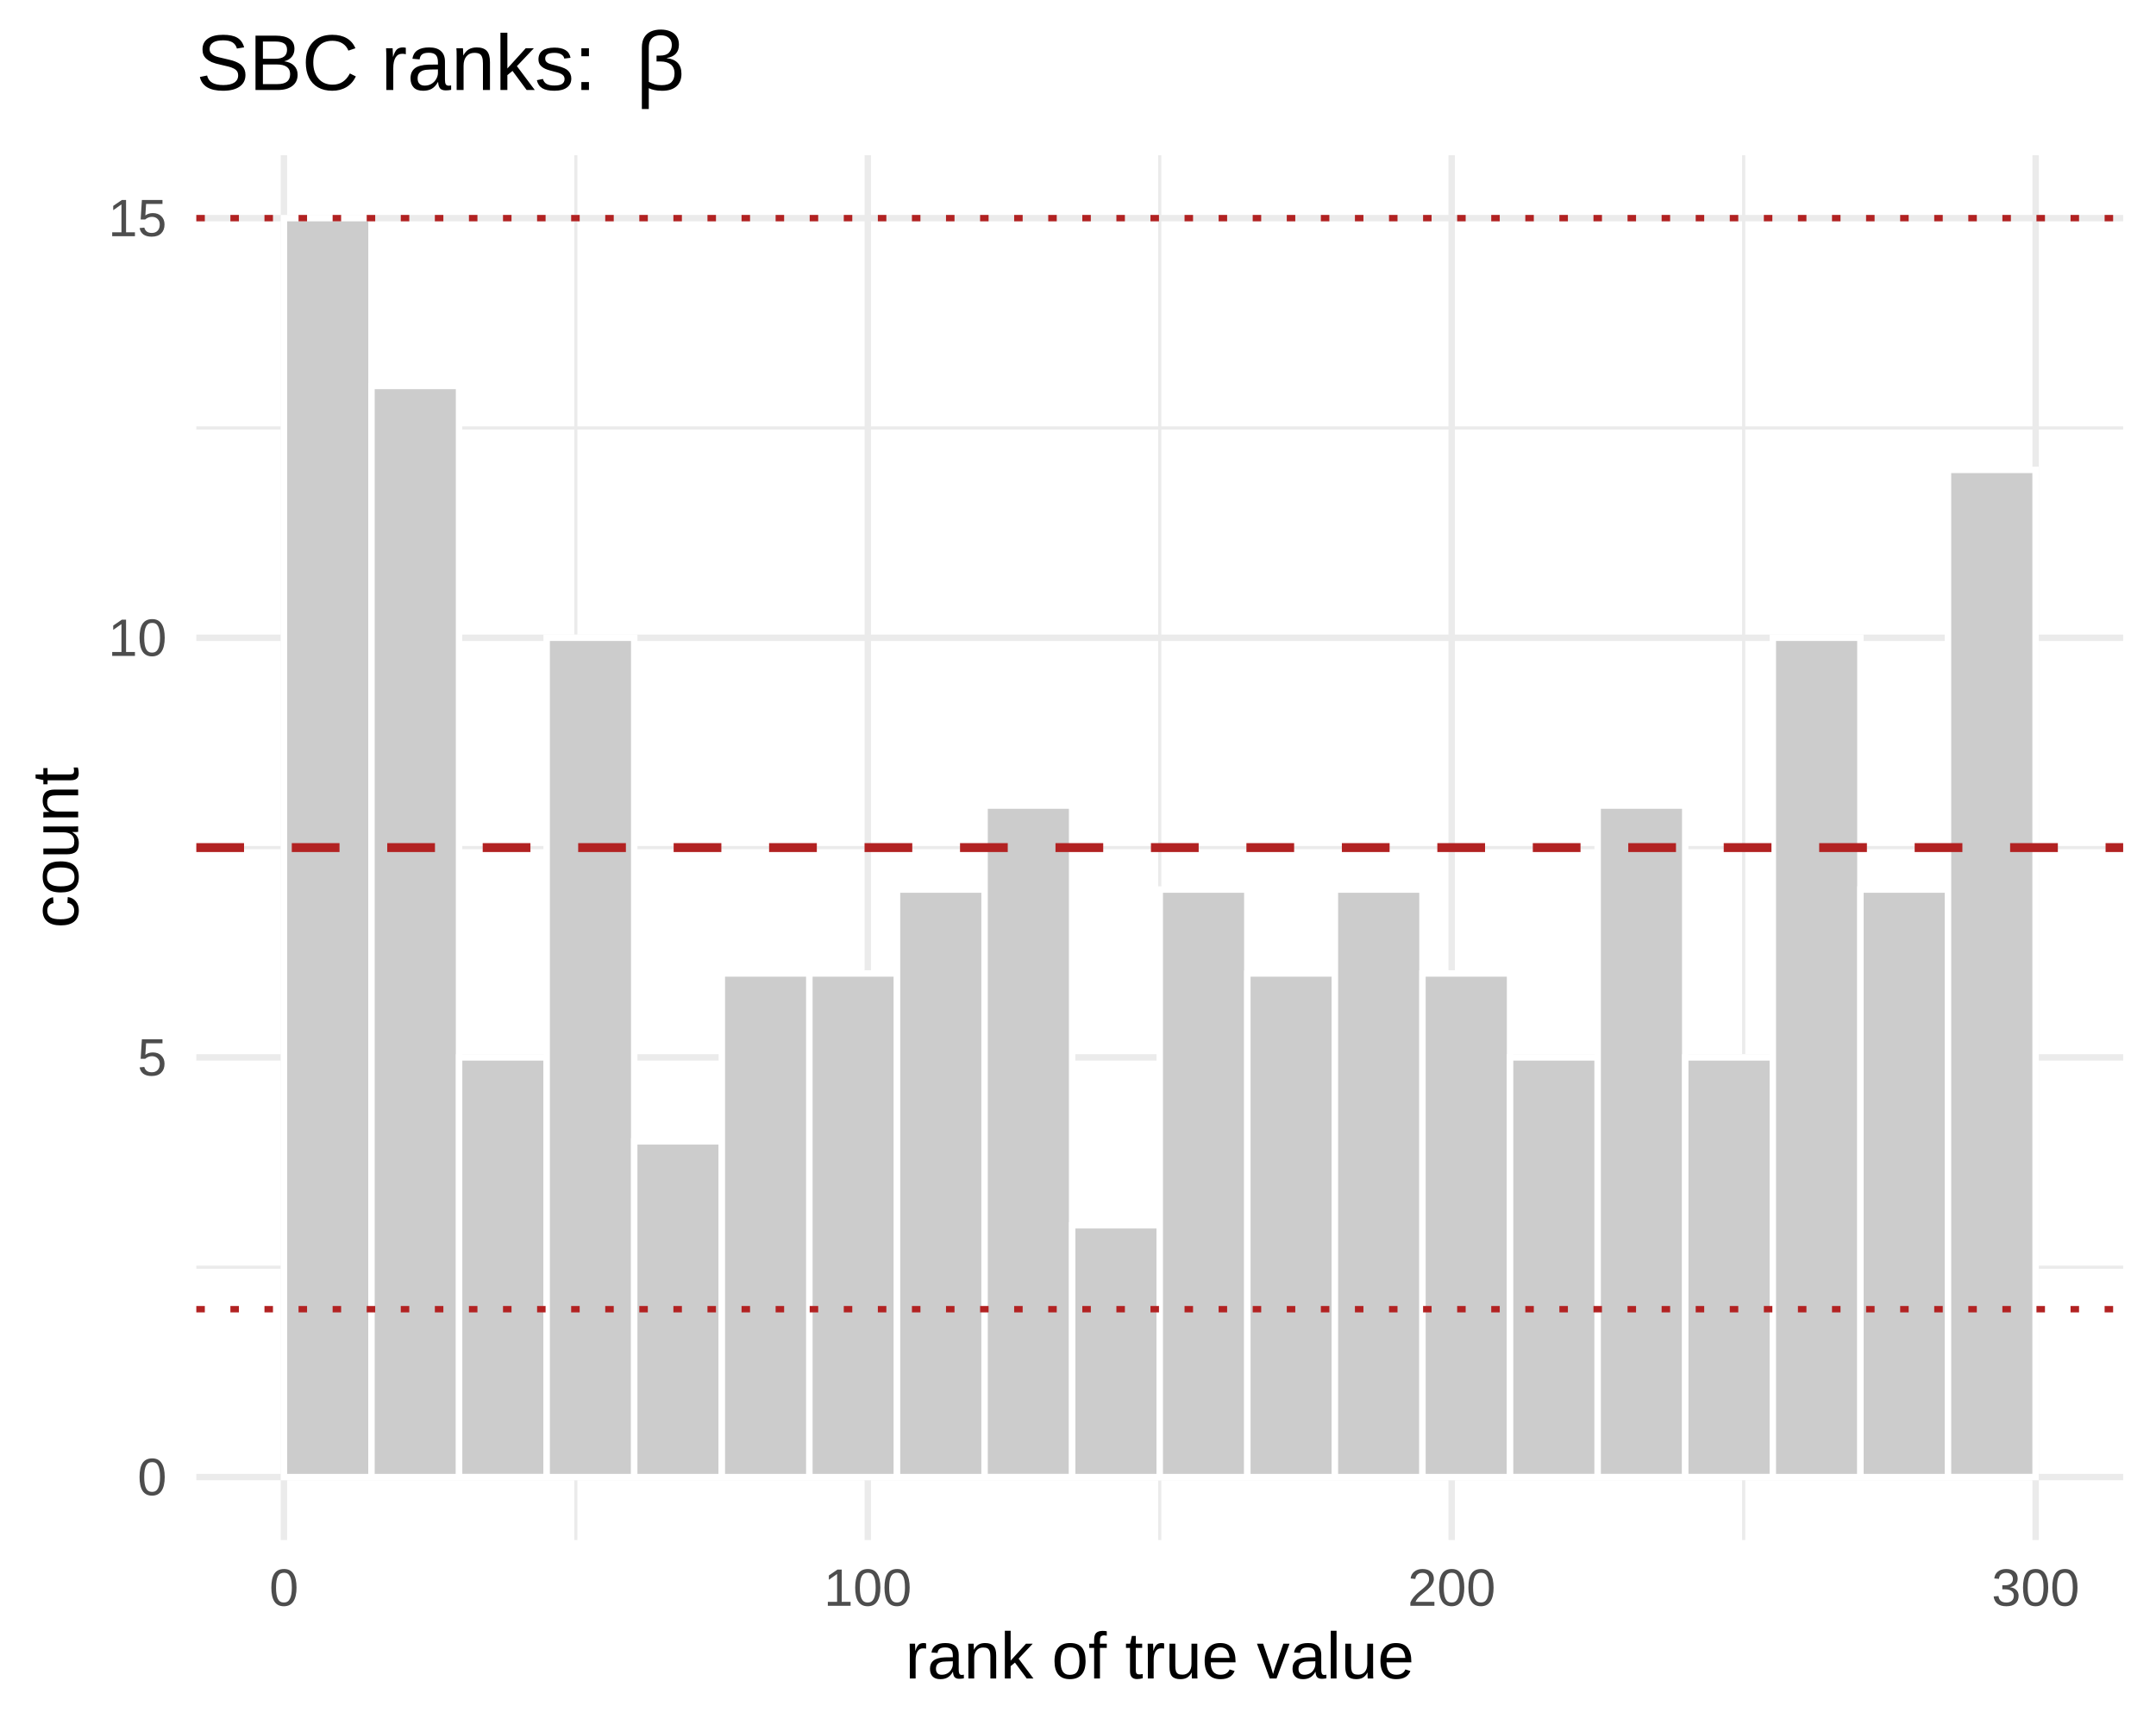
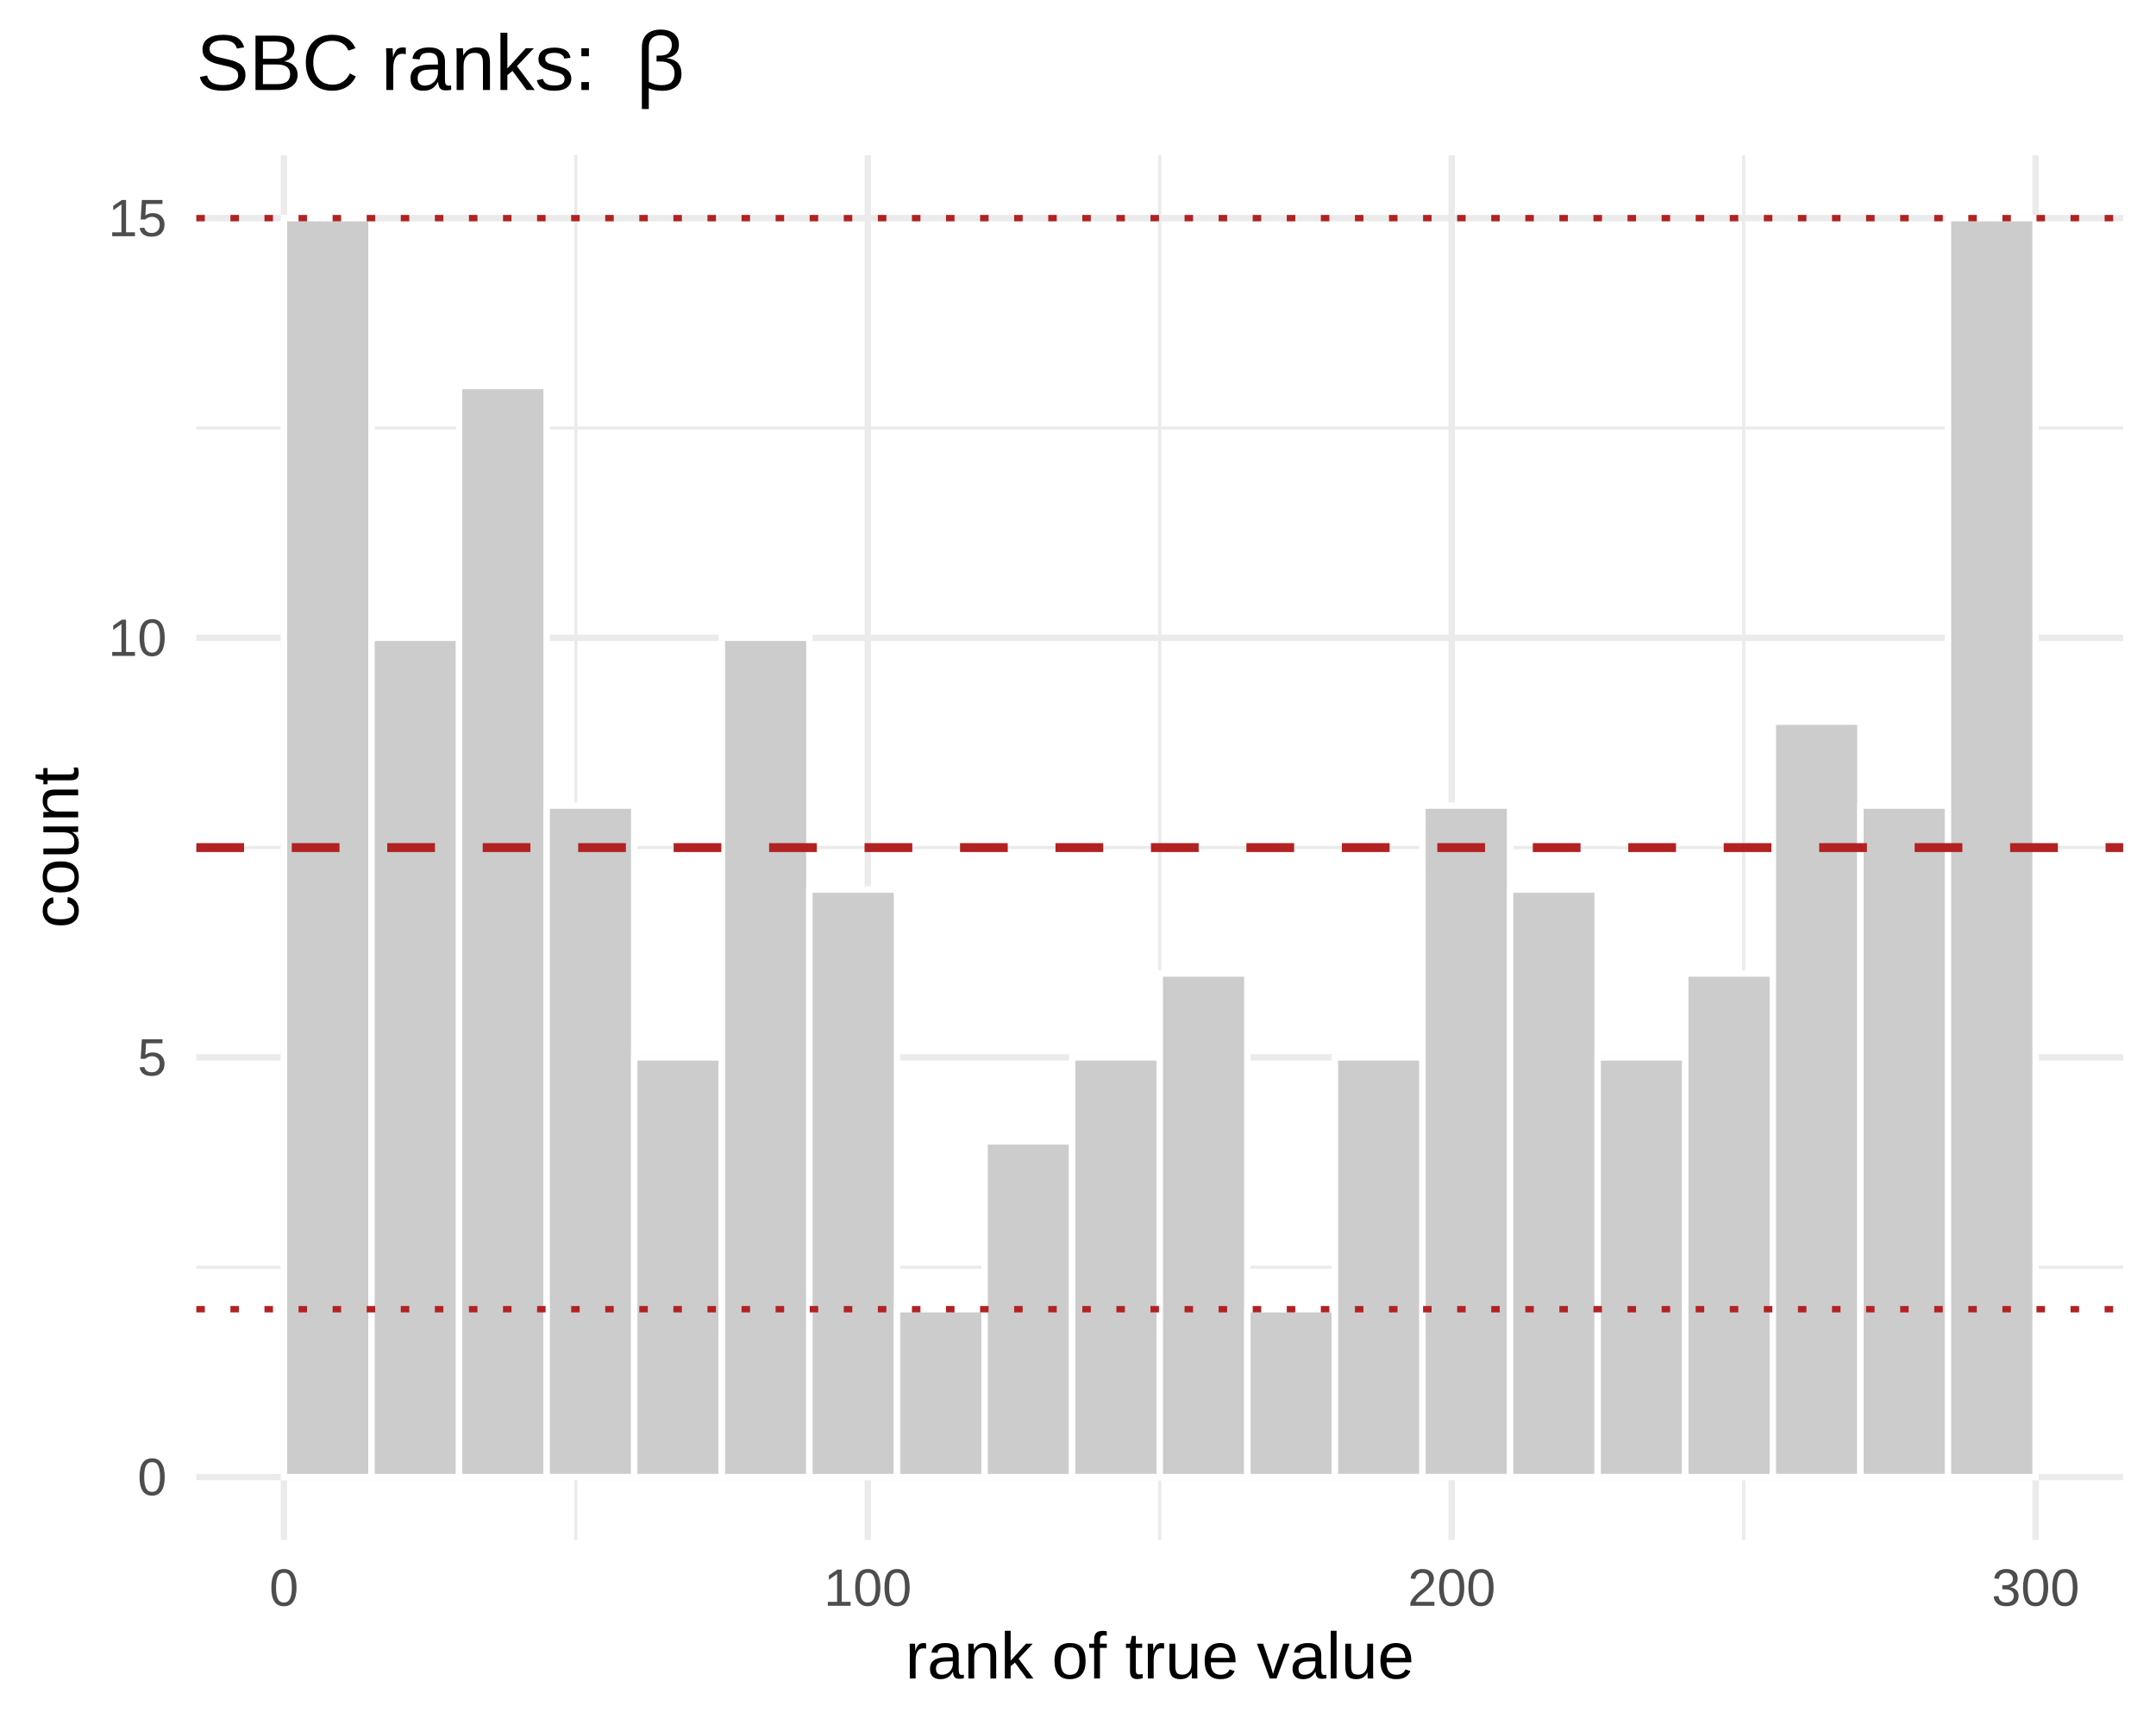
<svg xmlns="http://www.w3.org/2000/svg" width="360.00pt" height="288.00pt" viewBox="0 0 360.00 288.00">
  <g class="svglite">
    <defs>
      <style type="text/css">
    .svglite line, .svglite polyline, .svglite polygon, .svglite path, .svglite rect, .svglite circle {
      fill: none;
      stroke: #000000;
      stroke-linecap: round;
      stroke-linejoin: round;
      stroke-miterlimit: 10.00;
    }
    .svglite text {
      white-space: pre;
    }
    .svglite g.glyphgroup path {
      fill: inherit;
      stroke: none;
    }
  </style>
    </defs>
    <rect width="100%" height="100%" style="stroke: none; fill: #FFFFFF;" />
    <defs>
      <clipPath id="cpMC4wMHwzNjAuMDB8MC4wMHwyODguMDA=">
        <rect x="0.00" y="0.00" width="360.00" height="288.00" />
      </clipPath>
    </defs>
    <g clip-path="url(#cpMC4wMHwzNjAuMDB8MC4wMHwyODguMDA=)">
      <rect x="0" y="0.00" width="360.00" height="288.00" style="stroke-width: 1.07; stroke: none; fill: #FFFFFF;" />
    </g>
    <defs>
      <clipPath id="cpMzIuNzh8MzU0LjUyfDI1LjkxfDI1Ny4xMg==">
        <rect x="32.78" y="25.91" width="321.74" height="231.21" />
      </clipPath>
    </defs>
    <g clip-path="url(#cpMzIuNzh8MzU0LjUyfDI1LjkxfDI1Ny4xMg==)">
      <polyline points="32.78,211.57 354.52,211.57 " style="stroke-width: 0.53; stroke: #EBEBEB; stroke-linecap: butt;" />
      <polyline points="32.78,141.51 354.52,141.51 " style="stroke-width: 0.53; stroke: #EBEBEB; stroke-linecap: butt;" />
      <polyline points="32.78,71.45 354.52,71.45 " style="stroke-width: 0.53; stroke: #EBEBEB; stroke-linecap: butt;" />
      <polyline points="96.15,257.12 96.15,25.91 " style="stroke-width: 0.53; stroke: #EBEBEB; stroke-linecap: butt;" />
      <polyline points="193.65,257.12 193.65,25.91 " style="stroke-width: 0.53; stroke: #EBEBEB; stroke-linecap: butt;" />
      <polyline points="291.15,257.12 291.15,25.91 " style="stroke-width: 0.53; stroke: #EBEBEB; stroke-linecap: butt;" />
      <polyline points="32.78,246.61 354.52,246.61 " style="stroke-width: 1.07; stroke: #EBEBEB; stroke-linecap: butt;" />
      <polyline points="32.78,176.54 354.52,176.54 " style="stroke-width: 1.07; stroke: #EBEBEB; stroke-linecap: butt;" />
      <polyline points="32.78,106.48 354.52,106.48 " style="stroke-width: 1.07; stroke: #EBEBEB; stroke-linecap: butt;" />
      <polyline points="32.78,36.42 354.52,36.42 " style="stroke-width: 1.07; stroke: #EBEBEB; stroke-linecap: butt;" />
      <polyline points="47.41,257.12 47.41,25.91 " style="stroke-width: 1.07; stroke: #EBEBEB; stroke-linecap: butt;" />
      <polyline points="144.90,257.12 144.90,25.91 " style="stroke-width: 1.07; stroke: #EBEBEB; stroke-linecap: butt;" />
      <polyline points="242.40,257.12 242.40,25.91 " style="stroke-width: 1.07; stroke: #EBEBEB; stroke-linecap: butt;" />
      <polyline points="339.90,257.12 339.90,25.91 " style="stroke-width: 1.07; stroke: #EBEBEB; stroke-linecap: butt;" />
      <rect x="47.41" y="36.42" width="14.62" height="210.19" style="stroke-width: 1.07; stroke: #FFFFFF; stroke-linecap: butt; stroke-linejoin: miter; fill: #CCCCCC;" />
-       <rect x="62.03" y="64.44" width="14.62" height="182.17" style="stroke-width: 1.07; stroke: #FFFFFF; stroke-linecap: butt; stroke-linejoin: miter; fill: #CCCCCC;" />
-       <rect x="76.66" y="176.54" width="14.62" height="70.06" style="stroke-width: 1.07; stroke: #FFFFFF; stroke-linecap: butt; stroke-linejoin: miter; fill: #CCCCCC;" />
-       <rect x="91.28" y="106.48" width="14.62" height="140.13" style="stroke-width: 1.07; stroke: #FFFFFF; stroke-linecap: butt; stroke-linejoin: miter; fill: #CCCCCC;" />
-       <rect x="105.90" y="190.56" width="14.62" height="56.05" style="stroke-width: 1.07; stroke: #FFFFFF; stroke-linecap: butt; stroke-linejoin: miter; fill: #CCCCCC;" />
-       <rect x="120.53" y="162.53" width="14.62" height="84.08" style="stroke-width: 1.07; stroke: #FFFFFF; stroke-linecap: butt; stroke-linejoin: miter; fill: #CCCCCC;" />
-       <rect x="135.15" y="162.53" width="14.62" height="84.08" style="stroke-width: 1.07; stroke: #FFFFFF; stroke-linecap: butt; stroke-linejoin: miter; fill: #CCCCCC;" />
-       <rect x="149.78" y="148.52" width="14.62" height="98.09" style="stroke-width: 1.07; stroke: #FFFFFF; stroke-linecap: butt; stroke-linejoin: miter; fill: #CCCCCC;" />
-       <rect x="164.40" y="134.50" width="14.62" height="112.10" style="stroke-width: 1.07; stroke: #FFFFFF; stroke-linecap: butt; stroke-linejoin: miter; fill: #CCCCCC;" />
-       <rect x="179.03" y="204.57" width="14.62" height="42.04" style="stroke-width: 1.07; stroke: #FFFFFF; stroke-linecap: butt; stroke-linejoin: miter; fill: #CCCCCC;" />
-       <rect x="193.65" y="148.52" width="14.62" height="98.09" style="stroke-width: 1.07; stroke: #FFFFFF; stroke-linecap: butt; stroke-linejoin: miter; fill: #CCCCCC;" />
-       <rect x="208.28" y="162.53" width="14.62" height="84.08" style="stroke-width: 1.07; stroke: #FFFFFF; stroke-linecap: butt; stroke-linejoin: miter; fill: #CCCCCC;" />
-       <rect x="222.90" y="148.52" width="14.62" height="98.09" style="stroke-width: 1.07; stroke: #FFFFFF; stroke-linecap: butt; stroke-linejoin: miter; fill: #CCCCCC;" />
-       <rect x="237.52" y="162.53" width="14.62" height="84.08" style="stroke-width: 1.07; stroke: #FFFFFF; stroke-linecap: butt; stroke-linejoin: miter; fill: #CCCCCC;" />
-       <rect x="252.15" y="176.54" width="14.62" height="70.06" style="stroke-width: 1.07; stroke: #FFFFFF; stroke-linecap: butt; stroke-linejoin: miter; fill: #CCCCCC;" />
-       <rect x="266.77" y="134.50" width="14.62" height="112.10" style="stroke-width: 1.07; stroke: #FFFFFF; stroke-linecap: butt; stroke-linejoin: miter; fill: #CCCCCC;" />
-       <rect x="281.40" y="176.54" width="14.62" height="70.06" style="stroke-width: 1.07; stroke: #FFFFFF; stroke-linecap: butt; stroke-linejoin: miter; fill: #CCCCCC;" />
-       <rect x="296.02" y="106.48" width="14.62" height="140.13" style="stroke-width: 1.07; stroke: #FFFFFF; stroke-linecap: butt; stroke-linejoin: miter; fill: #CCCCCC;" />
-       <rect x="310.65" y="148.52" width="14.62" height="98.09" style="stroke-width: 1.07; stroke: #FFFFFF; stroke-linecap: butt; stroke-linejoin: miter; fill: #CCCCCC;" />
-       <rect x="325.27" y="78.45" width="14.62" height="168.15" style="stroke-width: 1.07; stroke: #FFFFFF; stroke-linecap: butt; stroke-linejoin: miter; fill: #CCCCCC;" />
+       <rect x="62.03" y="106.48" width="14.62" height="140.13" style="stroke-width: 1.07; stroke: #FFFFFF; stroke-linecap: butt; stroke-linejoin: miter; fill: #CCCCCC;" />
+       <rect x="76.66" y="64.44" width="14.62" height="182.17" style="stroke-width: 1.07; stroke: #FFFFFF; stroke-linecap: butt; stroke-linejoin: miter; fill: #CCCCCC;" />
+       <rect x="91.28" y="134.50" width="14.62" height="112.10" style="stroke-width: 1.07; stroke: #FFFFFF; stroke-linecap: butt; stroke-linejoin: miter; fill: #CCCCCC;" />
+       <rect x="105.90" y="176.54" width="14.62" height="70.06" style="stroke-width: 1.07; stroke: #FFFFFF; stroke-linecap: butt; stroke-linejoin: miter; fill: #CCCCCC;" />
+       <rect x="120.53" y="106.48" width="14.62" height="140.13" style="stroke-width: 1.07; stroke: #FFFFFF; stroke-linecap: butt; stroke-linejoin: miter; fill: #CCCCCC;" />
+       <rect x="135.15" y="148.52" width="14.62" height="98.09" style="stroke-width: 1.07; stroke: #FFFFFF; stroke-linecap: butt; stroke-linejoin: miter; fill: #CCCCCC;" />
+       <rect x="149.78" y="218.58" width="14.62" height="28.03" style="stroke-width: 1.07; stroke: #FFFFFF; stroke-linecap: butt; stroke-linejoin: miter; fill: #CCCCCC;" />
+       <rect x="164.40" y="190.56" width="14.62" height="56.05" style="stroke-width: 1.07; stroke: #FFFFFF; stroke-linecap: butt; stroke-linejoin: miter; fill: #CCCCCC;" />
+       <rect x="179.03" y="176.54" width="14.62" height="70.06" style="stroke-width: 1.07; stroke: #FFFFFF; stroke-linecap: butt; stroke-linejoin: miter; fill: #CCCCCC;" />
+       <rect x="193.65" y="162.53" width="14.62" height="84.08" style="stroke-width: 1.07; stroke: #FFFFFF; stroke-linecap: butt; stroke-linejoin: miter; fill: #CCCCCC;" />
+       <rect x="208.28" y="218.58" width="14.62" height="28.03" style="stroke-width: 1.07; stroke: #FFFFFF; stroke-linecap: butt; stroke-linejoin: miter; fill: #CCCCCC;" />
+       <rect x="222.90" y="176.54" width="14.62" height="70.06" style="stroke-width: 1.07; stroke: #FFFFFF; stroke-linecap: butt; stroke-linejoin: miter; fill: #CCCCCC;" />
+       <rect x="237.52" y="134.50" width="14.62" height="112.10" style="stroke-width: 1.07; stroke: #FFFFFF; stroke-linecap: butt; stroke-linejoin: miter; fill: #CCCCCC;" />
+       <rect x="252.15" y="148.52" width="14.62" height="98.09" style="stroke-width: 1.07; stroke: #FFFFFF; stroke-linecap: butt; stroke-linejoin: miter; fill: #CCCCCC;" />
+       <rect x="266.77" y="176.54" width="14.62" height="70.06" style="stroke-width: 1.07; stroke: #FFFFFF; stroke-linecap: butt; stroke-linejoin: miter; fill: #CCCCCC;" />
+       <rect x="281.40" y="162.53" width="14.62" height="84.08" style="stroke-width: 1.07; stroke: #FFFFFF; stroke-linecap: butt; stroke-linejoin: miter; fill: #CCCCCC;" />
+       <rect x="296.02" y="120.49" width="14.62" height="126.11" style="stroke-width: 1.07; stroke: #FFFFFF; stroke-linecap: butt; stroke-linejoin: miter; fill: #CCCCCC;" />
+       <rect x="310.65" y="134.50" width="14.62" height="112.10" style="stroke-width: 1.07; stroke: #FFFFFF; stroke-linecap: butt; stroke-linejoin: miter; fill: #CCCCCC;" />
+       <rect x="325.27" y="36.42" width="14.62" height="210.19" style="stroke-width: 1.07; stroke: #FFFFFF; stroke-linecap: butt; stroke-linejoin: miter; fill: #CCCCCC;" />
      <line x1="32.78" y1="141.51" x2="354.52" y2="141.51" style="stroke-width: 1.49; stroke: #B22222; stroke-dasharray: 7.97,7.97; stroke-linecap: butt;" />
      <line x1="32.78" y1="218.58" x2="354.52" y2="218.58" style="stroke-width: 1.07; stroke: #B22222; stroke-dasharray: 1.42,4.27; stroke-linecap: butt;" />
      <line x1="32.78" y1="36.42" x2="354.52" y2="36.42" style="stroke-width: 1.07; stroke: #B22222; stroke-dasharray: 1.42,4.27; stroke-linecap: butt;" />
    </g>
    <g clip-path="url(#cpMC4wMHwzNjAuMDB8MC4wMHwyODguMDA=)">
      <text x="27.85" y="249.63" text-anchor="end" style="font-size: 8.80px;fill: #4D4D4D; font-family: &quot;Liberation Sans&quot;;" textLength="4.89px" lengthAdjust="spacingAndGlyphs">0</text>
      <text x="27.85" y="179.57" text-anchor="end" style="font-size: 8.80px;fill: #4D4D4D; font-family: &quot;Liberation Sans&quot;;" textLength="4.89px" lengthAdjust="spacingAndGlyphs">5</text>
      <text x="27.85" y="109.51" text-anchor="end" style="font-size: 8.80px;fill: #4D4D4D; font-family: &quot;Liberation Sans&quot;;" textLength="9.78px" lengthAdjust="spacingAndGlyphs">10</text>
      <text x="27.85" y="39.44" text-anchor="end" style="font-size: 8.80px;fill: #4D4D4D; font-family: &quot;Liberation Sans&quot;;" textLength="9.78px" lengthAdjust="spacingAndGlyphs">15</text>
      <text x="47.41" y="268.10" text-anchor="middle" style="font-size: 8.80px;fill: #4D4D4D; font-family: &quot;Liberation Sans&quot;;" textLength="4.89px" lengthAdjust="spacingAndGlyphs">0</text>
      <text x="144.90" y="268.10" text-anchor="middle" style="font-size: 8.80px;fill: #4D4D4D; font-family: &quot;Liberation Sans&quot;;" textLength="14.67px" lengthAdjust="spacingAndGlyphs">100</text>
      <text x="242.40" y="268.10" text-anchor="middle" style="font-size: 8.80px;fill: #4D4D4D; font-family: &quot;Liberation Sans&quot;;" textLength="14.67px" lengthAdjust="spacingAndGlyphs">200</text>
      <text x="339.90" y="268.10" text-anchor="middle" style="font-size: 8.80px;fill: #4D4D4D; font-family: &quot;Liberation Sans&quot;;" textLength="14.67px" lengthAdjust="spacingAndGlyphs">300</text>
      <text x="193.65" y="280.24" text-anchor="middle" style="font-size: 11.00px; font-family: &quot;Liberation Sans&quot;;" textLength="85.06px" lengthAdjust="spacingAndGlyphs">rank of true value</text>
      <text transform="translate(13.05,141.51) rotate(-90)" text-anchor="middle" style="font-size: 11.00px; font-family: &quot;Liberation Sans&quot;;" textLength="26.94px" lengthAdjust="spacingAndGlyphs">count</text>
      <text x="32.78" y="15.03" style="font-size: 13.20px; font-family: &quot;Liberation Sans&quot;;" textLength="66.67px" lengthAdjust="spacingAndGlyphs">SBC ranks:</text>
      <text x="99.45" y="15.03" style="font-size: 13.20px; font-family: &quot;OpenSymbol&quot;;" textLength="6.59px" lengthAdjust="spacingAndGlyphs"> </text>
      <text x="106.05" y="15.03" style="font-size: 13.20px; font-family: &quot;OpenSymbol&quot;;" textLength="7.23px" lengthAdjust="spacingAndGlyphs">β</text>
    </g>
  </g>
</svg>
